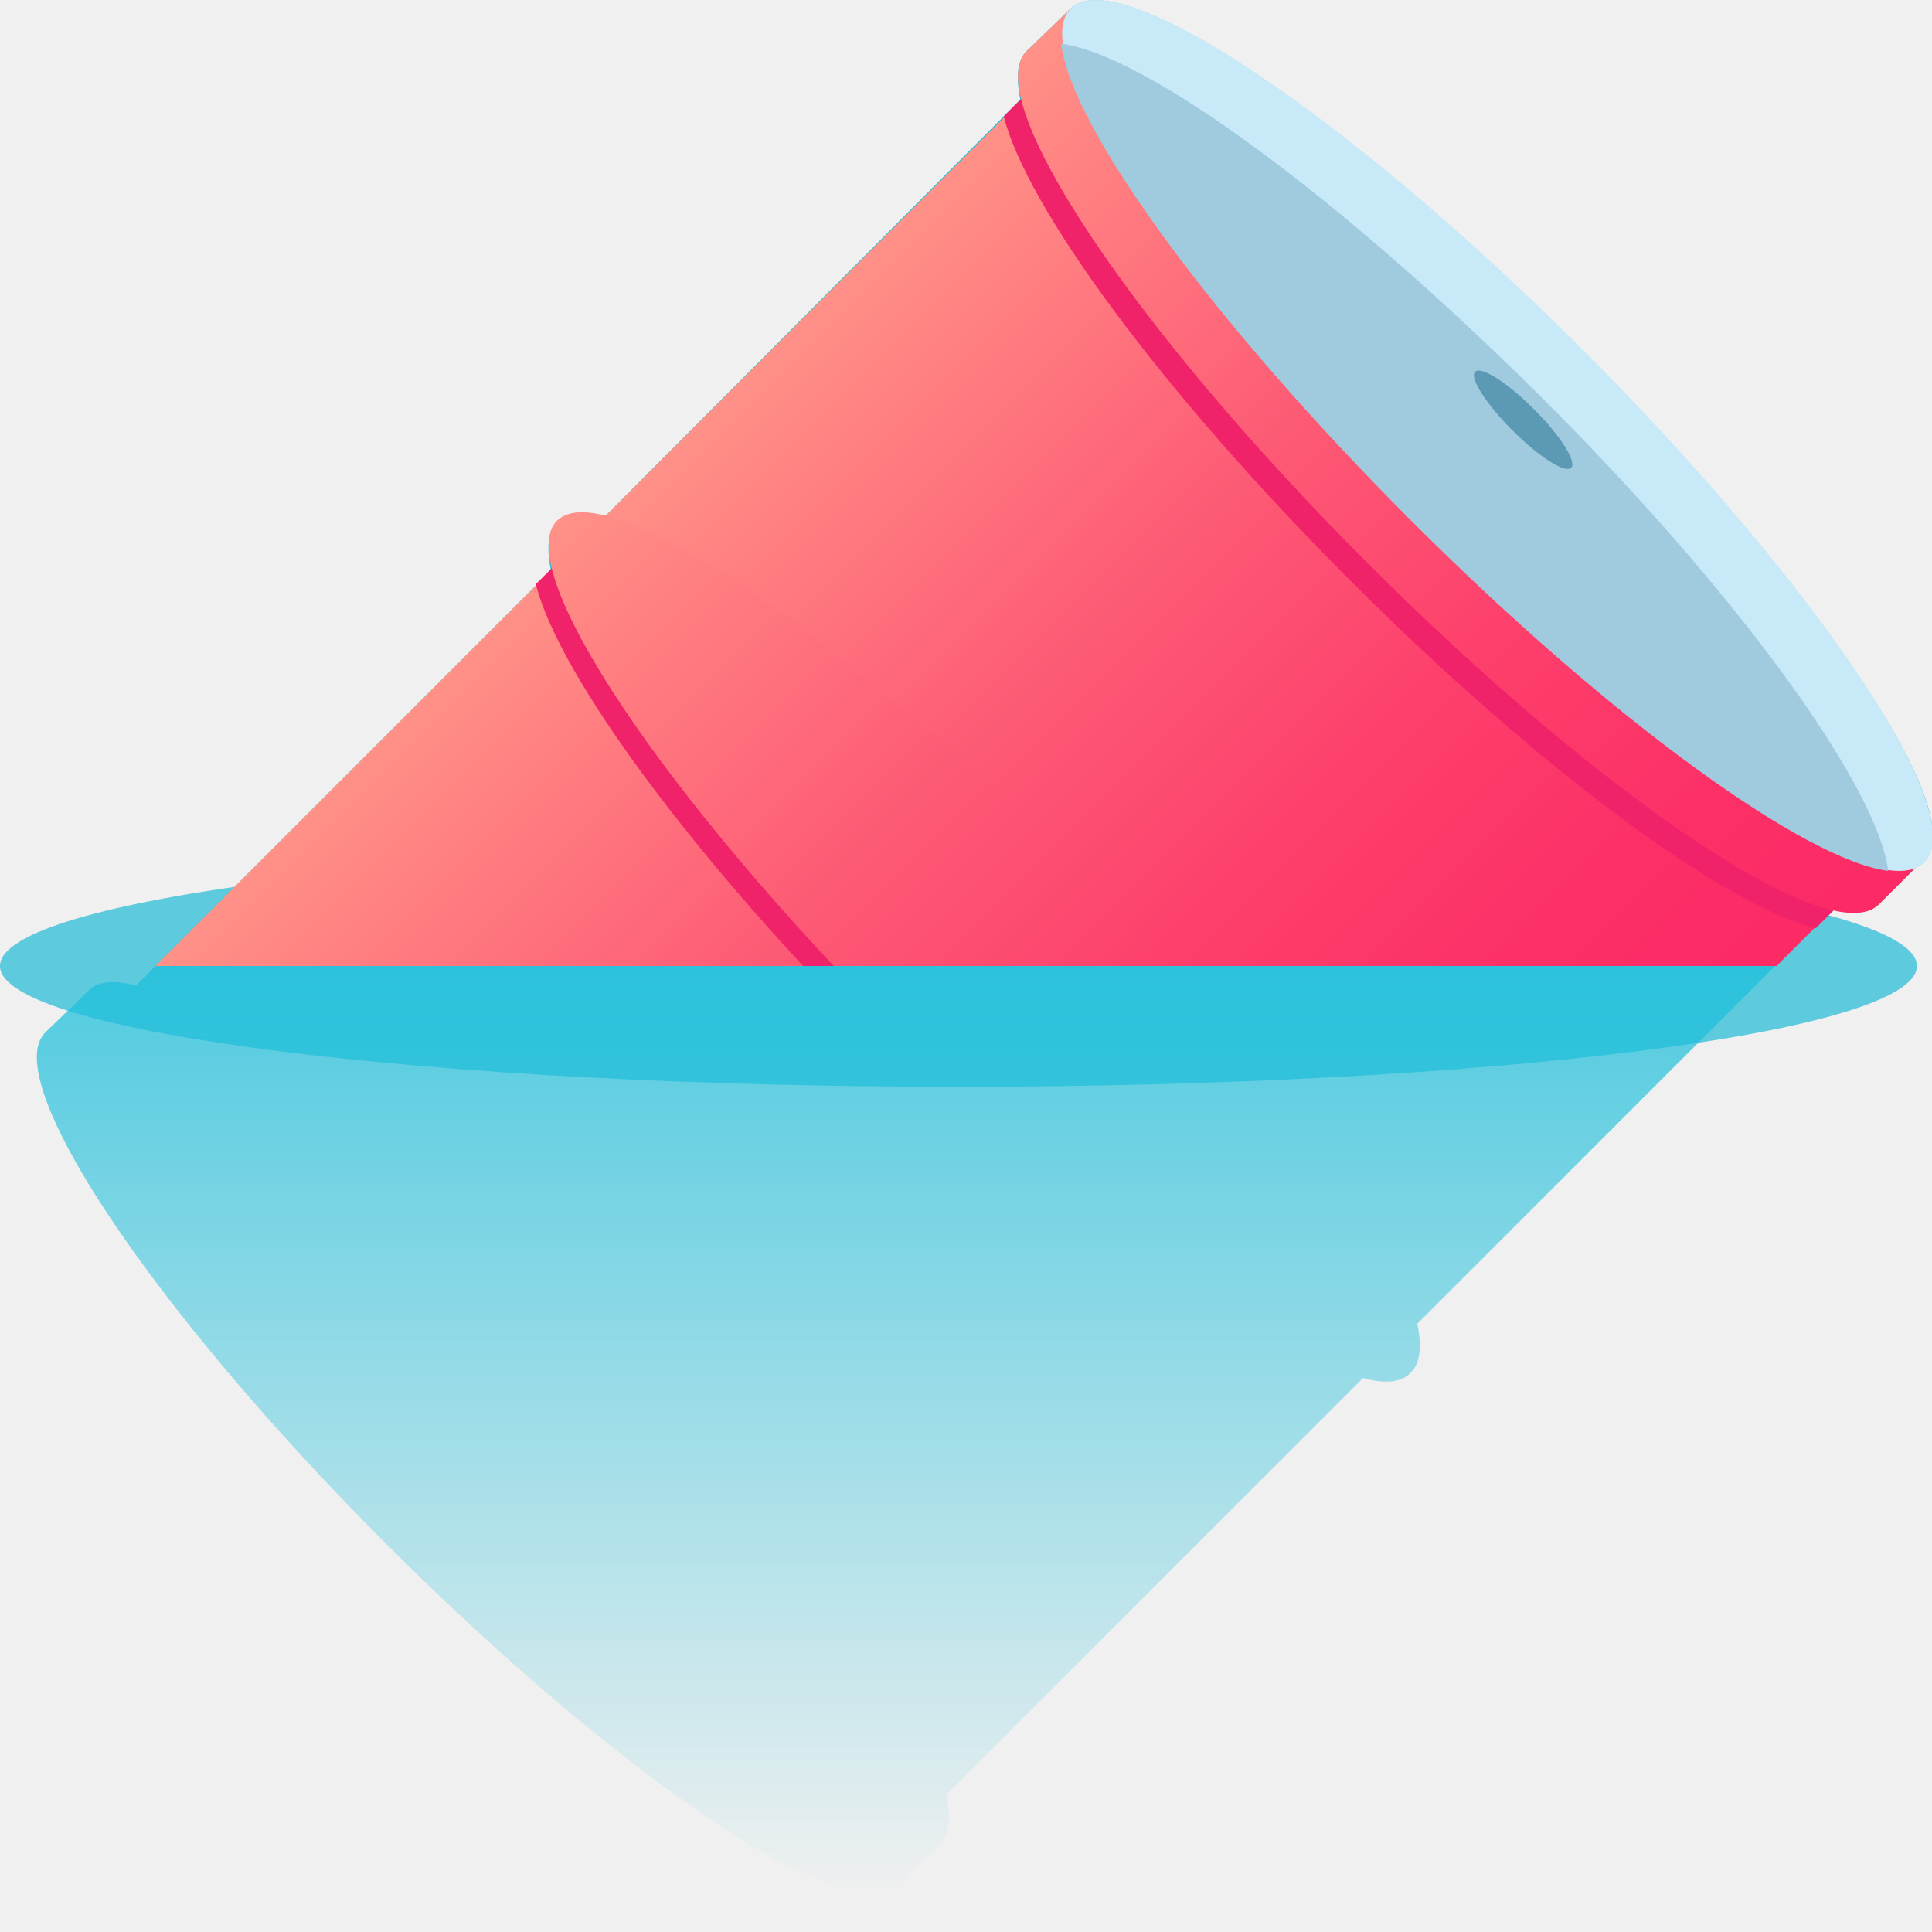
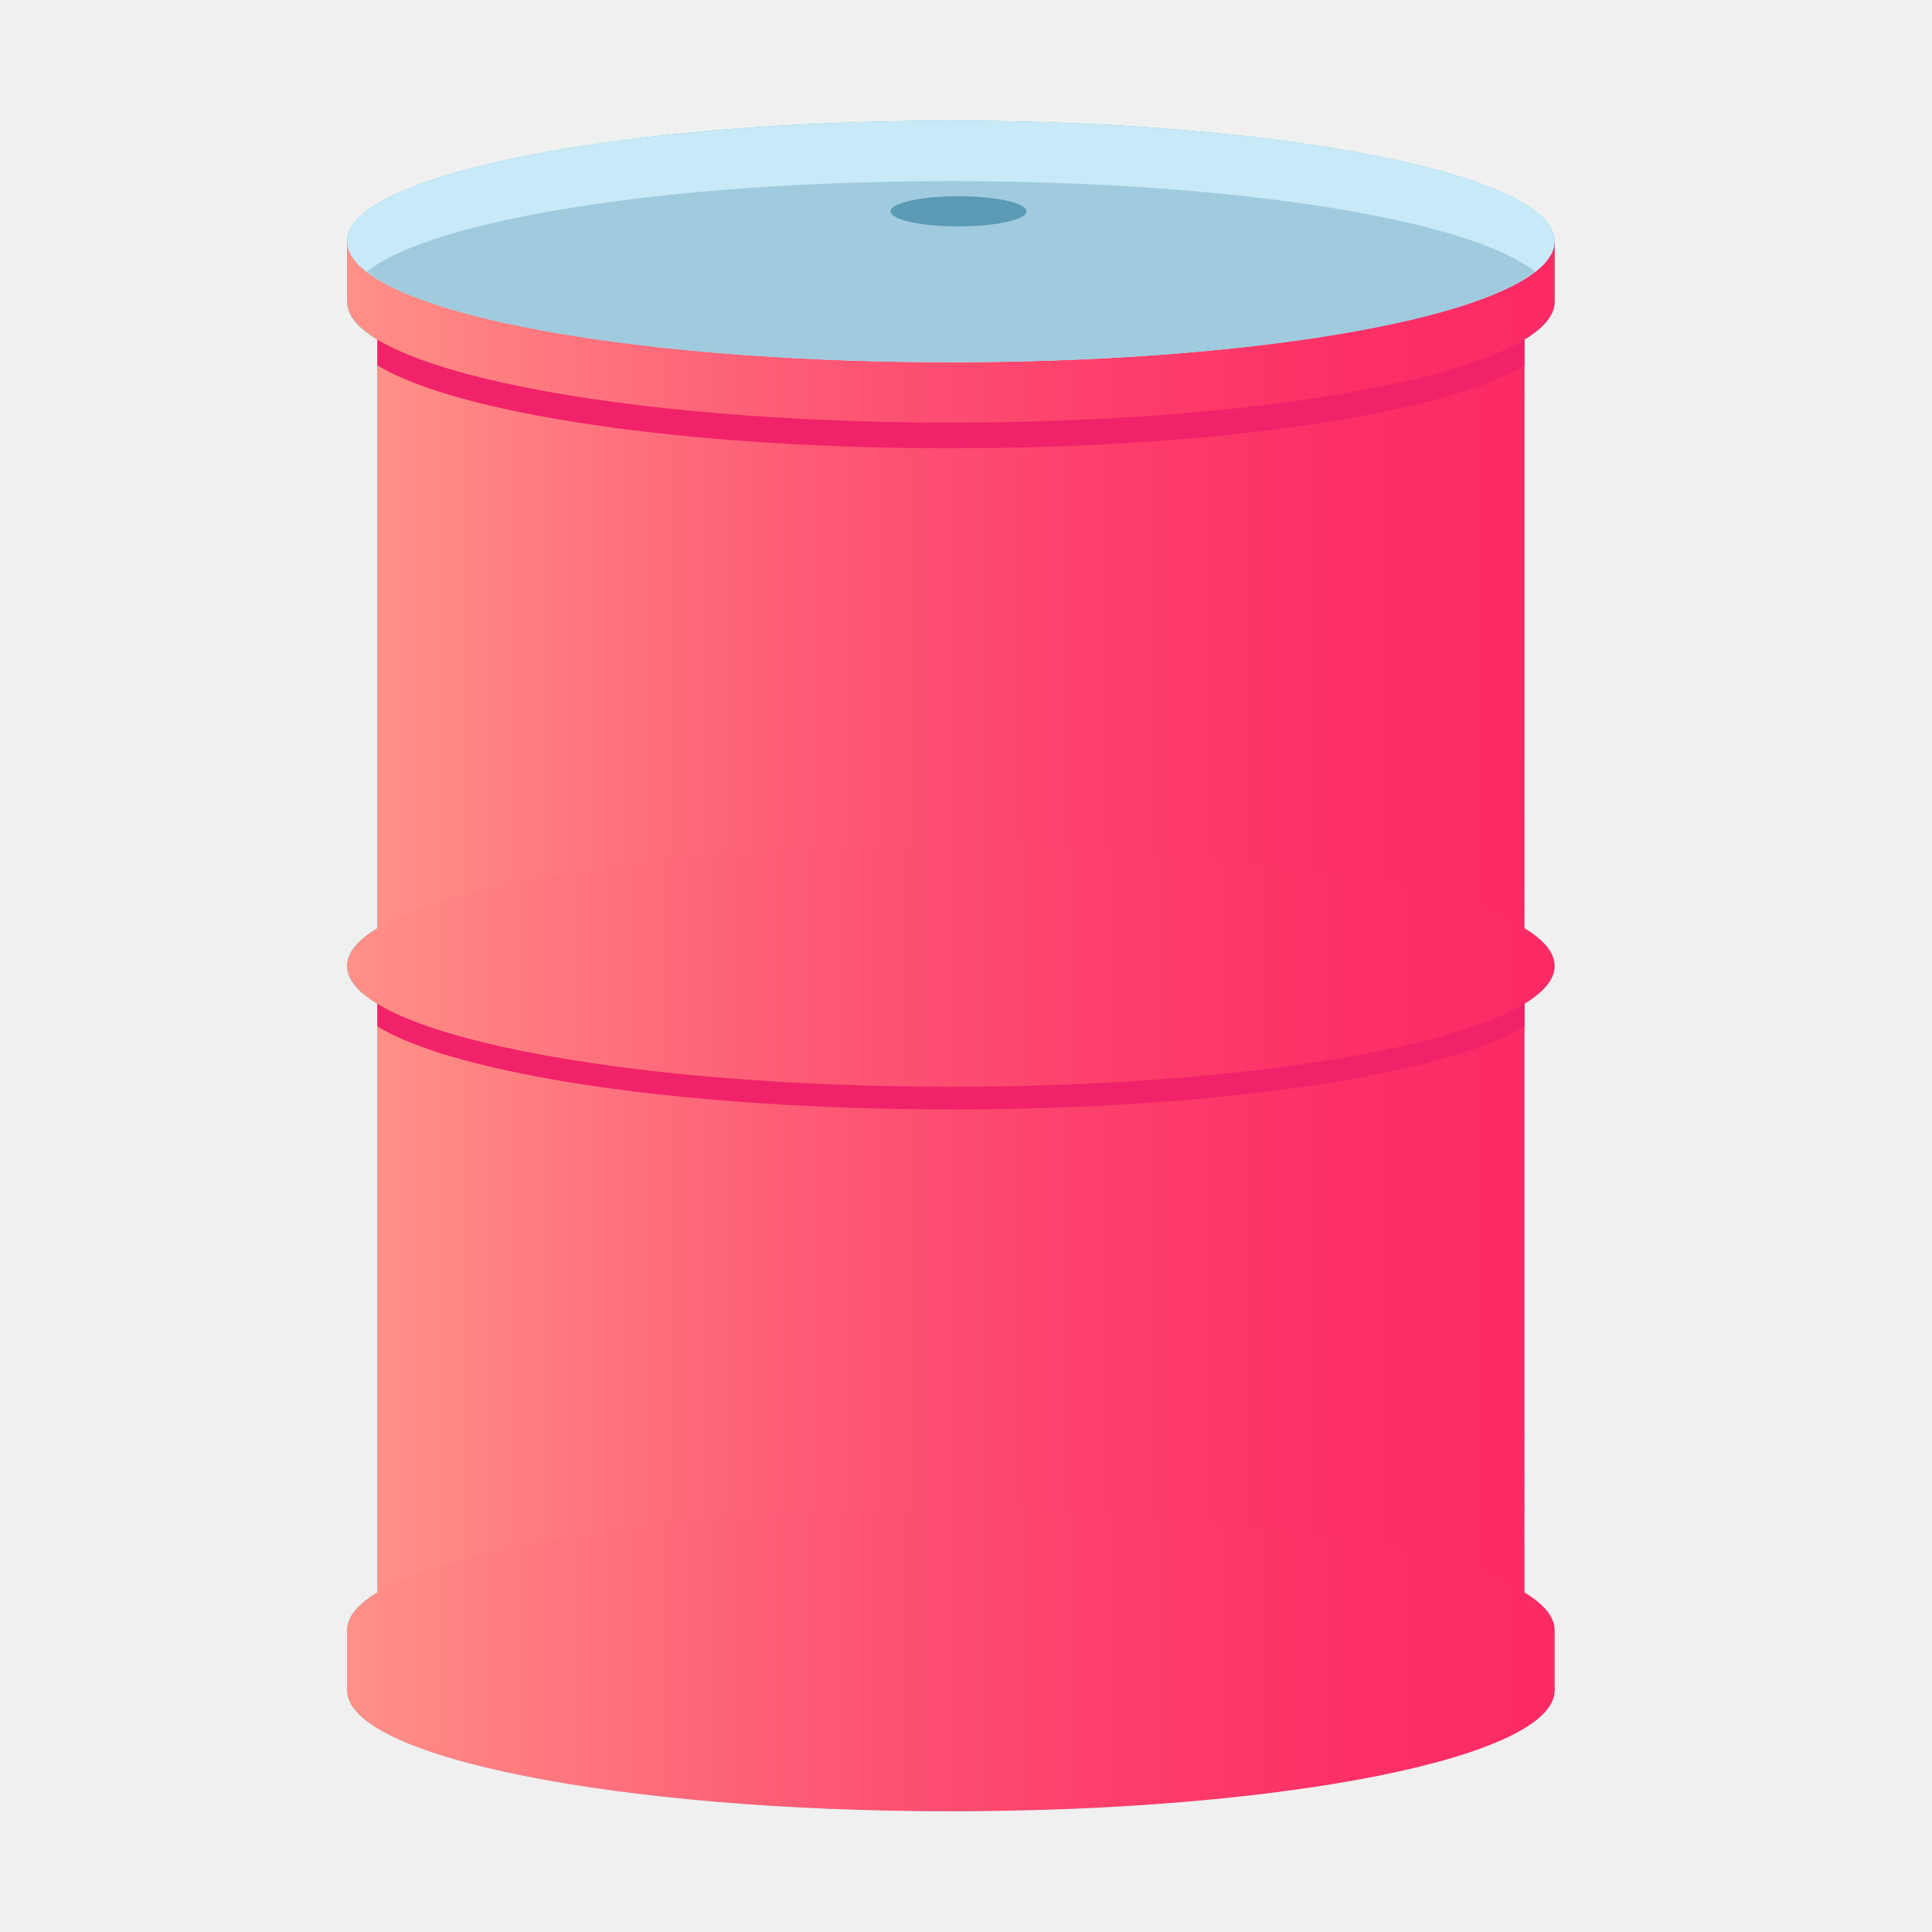
- <svg xmlns="http://www.w3.org/2000/svg" xmlns:xlink="http://www.w3.org/1999/xlink" version="1.1" x="0px" y="0px" viewBox="0 0 128 128" style="enable-background:new 0 0 128 128;" xml:space="preserve">
+ <svg xmlns="http://www.w3.org/2000/svg" version="1.1" id="Layer_1" x="0px" y="0px" viewBox="0 0 128 128" style="enable-background:new 0 0 128 128;" xml:space="preserve">
  <style type="text/css">
	.st0{fill:url(#SVGID_1_);}
- 	.st1{opacity:0.7;fill:#1EB9D4;}
- 	.st2{fill:url(#SVGID_2_);}
- 	.st3{clip-path:url(#SVGID_4_);}
- 	.st4{fill:url(#SVGID_5_);}
- 	.st5{fill:#F02269;}
- 	.st6{fill:url(#SVGID_6_);}
- 	.st7{fill:url(#SVGID_7_);}
- 	.st8{fill:#C8E9F7;}
- 	.st9{fill:#A0CBDE;}
- 	.st10{fill:url(#SVGID_8_);}
- 	.st11{fill:url(#SVGID_9_);}
- 	.st12{fill:#5B99B5;}
- 	.st13{opacity:0.7;fill:#1EB9D4;enable-background:new    ;}
- 	.st14{fill:url(#SVGID_10_);}
- 	.st15{clip-path:url(#SVGID_12_);}
- 	.st16{fill:#05996D;}
- 	.st17{fill:url(#SVGID_13_);}
- 	.st18{fill:url(#SVGID_14_);}
- 	.st19{clip-path:url(#SVGID_16_);}
- 	.st20{fill:url(#SVGID_17_);}
- 	.st21{fill:url(#SVGID_18_);}
- 	.st22{fill:url(#SVGID_19_);}
- 	.st23{fill:url(#SVGID_20_);}
- 	.st24{fill:#FFFFFF;}
- 	.st25{fill:url(#SVGID_21_);}
- 	.st26{fill:url(#SVGID_22_);}
- 	.st27{fill:#1EDB5D;}
- 	.st28{fill:none;}
- 	.st29{display:none;}
- 	.st30{display:inline;}
- 	.st31{font-family:'MyriadPro-Regular';}
- 	.st32{font-size:12px;}
+ 	.st1{fill:url(#SVGID_2_);}
+ 	.st2{fill:#F02269;}
+ 	.st3{fill:url(#SVGID_3_);}
+ 	.st4{fill:url(#SVGID_4_);}
+ 	.st5{fill:#C8E9F7;}
+ 	.st6{fill:#A0CBDE;}
+ 	.st7{fill:url(#SVGID_5_);}
+ 	.st8{fill:url(#SVGID_6_);}
+ 	.st9{fill:#5B99B5;}
</style>
-   <g id="Layer_1">
+   <g>
+     <linearGradient id="SVGID_1_" gradientUnits="userSpaceOnUse" x1="62.852" y1="126.73" x2="62.852" y2="1.148" gradientTransform="matrix(0.7071 -0.7071 0.7071 0.7071 -26.6549 63.2317)">
+       <stop offset="0" style="stop-color:#1EBFDB;stop-opacity:0" />
+       <stop offset="0.639" style="stop-color:#1EBFDB" />
+     </linearGradient>
+     <path class="st0" d="M63,8c-22.1,0-40,3.6-40,8v4c0,0.9,0.7,1.7,2,2.5l0,39c-1.3,0.8-2,1.6-2,2.5c0,0.9,0.7,1.7,2,2.5v39   c-1.3,0.8-2,1.6-2,2.5v4c0,4.4,17.9,8,40,8s40-3.6,40-8v-4c0-0.9-0.7-1.7-2-2.5v-39c1.3-0.8,2-1.6,2-2.5c0-0.9-0.7-1.7-2-2.5v-39   c1.3-0.8,2-1.6,2-2.5l0-4C103,11.6,85.1,8,63,8z" />
    <g>
-       <ellipse class="st1" cx="63.5" cy="64" rx="63.5" ry="8" />
-       <linearGradient id="SVGID_1_" gradientUnits="userSpaceOnUse" x1="65.209" y1="125.582" x2="65.209" y2="-3.292371e-10">
-         <stop offset="0" style="stop-color:#1EBFDB;stop-opacity:0" />
-         <stop offset="0.639" style="stop-color:#1EBFDB" />
-       </linearGradient>
-       <path class="st0" d="M104.8,23.2C89.2,7.6,74-2.6,70.9,0.6L68,3.4c-0.6,0.6-0.7,1.7-0.4,3.2L40.1,34.2c-1.5-0.4-2.6-0.3-3.2,0.4    c-0.6,0.6-0.7,1.7-0.4,3.2L9,65.3c-1.5-0.4-2.6-0.3-3.2,0.4L3,68.4c-3.1,3.1,7,18.3,22.6,33.9s30.8,25.8,33.9,22.6l2.8-2.8    c0.6-0.6,0.7-1.7,0.4-3.2l27.6-27.6c1.5,0.4,2.6,0.3,3.2-0.4c0.6-0.6,0.7-1.7,0.4-3.2l27.6-27.6c1.5,0.4,2.6,0.3,3.2-0.4l2.8-2.8    C130.6,54,120.4,38.8,104.8,23.2z" />
      <g>
-         <defs>
-           <rect id="SVGID_3_" x="0" y="0" width="128" height="64" />
-         </defs>
-         <clipPath id="SVGID_2_">
-           <use xlink:href="#SVGID_3_" style="overflow:visible;" />
-         </clipPath>
-         <g style="clip-path:url(#SVGID_2_);">
-           <linearGradient id="SVGID_4_" gradientUnits="userSpaceOnUse" x1="253.923" y1="756.544" x2="329.923" y2="756.544" gradientTransform="matrix(0.7071 0.7071 -0.7071 0.7071 393.746 -678.587)">
-             <stop offset="0" style="stop-color:#FF9187" />
-             <stop offset="0.102" style="stop-color:#FF8182" />
-             <stop offset="0.368" style="stop-color:#FD5B75" />
-             <stop offset="0.615" style="stop-color:#FD406C" />
-             <stop offset="0.833" style="stop-color:#FC3067" />
-             <stop offset="1" style="stop-color:#FC2A65" />
-           </linearGradient>
-           <polygon style="fill:url(#SVGID_4_);" points="58.1,123.6 4.4,69.9 72.3,2 126,55.7     " />
-           <g>
-             <path class="st5" d="M69.8,58.2C57.3,45.7,45,36.7,39,35.2l-3.5,3.5c1.5,6,10.4,18.2,23,30.8s24.8,21.5,30.8,23l3.5-3.5       C91.3,83,82.3,70.7,69.8,58.2z" />
-             <path class="st5" d="M119.1,48.8l-40-40c-3.7-2.5-6.9-4.1-9.1-4.6l-3.5,3.5c1.5,6,10.4,18.2,23,30.8s24.8,21.5,30.8,23l3.5-3.5       C123.2,55.7,121.6,52.6,119.1,48.8z" />
-           </g>
-           <linearGradient id="SVGID_5_" gradientUnits="userSpaceOnUse" x1="251.923" y1="756.544" x2="331.923" y2="756.544" gradientTransform="matrix(0.7071 0.7071 -0.7071 0.7071 393.746 -678.587)">
-             <stop offset="0" style="stop-color:#FF9187" />
-             <stop offset="0.102" style="stop-color:#FF8182" />
-             <stop offset="0.368" style="stop-color:#FD5B75" />
-             <stop offset="0.615" style="stop-color:#FD406C" />
-             <stop offset="0.833" style="stop-color:#FC3067" />
-             <stop offset="1" style="stop-color:#FC2A65" />
-           </linearGradient>
-           <path class="st4" d="M93.5,91.1c-3.1,3.1-18.3-7-33.9-22.6S33.8,37.6,36.9,34.5s18.3,7,33.9,22.6S96.6,88,93.5,91.1z" />
-           <linearGradient id="SVGID_6_" gradientUnits="userSpaceOnUse" x1="251.923" y1="714.544" x2="331.923" y2="714.544" gradientTransform="matrix(0.7071 0.7071 -0.7071 0.7071 393.746 -678.587)">
-             <stop offset="0" style="stop-color:#FF9187" />
-             <stop offset="0.102" style="stop-color:#FF8182" />
-             <stop offset="0.368" style="stop-color:#FD5B75" />
-             <stop offset="0.615" style="stop-color:#FD406C" />
-             <stop offset="0.833" style="stop-color:#FC3067" />
-             <stop offset="1" style="stop-color:#FC2A65" />
-           </linearGradient>
-           <path class="st6" d="M68,3.4c-3.1,3.1,7,18.3,22.6,33.9s30.8,25.8,33.9,22.6l2.8-2.8L70.9,0.6L68,3.4z" />
-           <ellipse transform="matrix(0.7071 -0.7071 0.7071 0.7071 8.6403 78.5596)" class="st8" cx="99.2" cy="28.9" rx="8" ry="40" />
-           <path class="st9" d="M93.5,34.5c13.2,13.2,26.1,22.5,31.6,23.2c-0.7-5.6-10-18.5-23.2-31.6S75.9,3.6,70.3,2.9      C71,8.5,80.3,21.3,93.5,34.5z" />
-           <linearGradient id="SVGID_7_" gradientUnits="userSpaceOnUse" x1="251.923" y1="804.544" x2="331.923" y2="804.544" gradientTransform="matrix(0.7071 0.7071 -0.7071 0.7071 393.746 -678.587)">
-             <stop offset="0" style="stop-color:#FF9187" />
-             <stop offset="0.102" style="stop-color:#FF8182" />
-             <stop offset="0.368" style="stop-color:#FD5B75" />
-             <stop offset="0.615" style="stop-color:#FD406C" />
-             <stop offset="0.833" style="stop-color:#FC3067" />
-             <stop offset="1" style="stop-color:#FC2A65" />
-           </linearGradient>
-           <path class="st7" d="M59.6,125c-3.1,3.1-18.3-7-33.9-22.6S-0.1,71.6,3,68.4s18.3,7,33.9,22.6S62.7,121.9,59.6,125z" />
-           <linearGradient id="SVGID_8_" gradientUnits="userSpaceOnUse" x1="251.923" y1="798.544" x2="331.923" y2="798.544" gradientTransform="matrix(0.7071 0.7071 -0.7071 0.7071 393.746 -678.587)">
-             <stop offset="0" style="stop-color:#FF9187" />
-             <stop offset="0.102" style="stop-color:#FF8182" />
-             <stop offset="0.368" style="stop-color:#FD5B75" />
-             <stop offset="0.615" style="stop-color:#FD406C" />
-             <stop offset="0.833" style="stop-color:#FC3067" />
-             <stop offset="1" style="stop-color:#FC2A65" />
-           </linearGradient>
-           <path class="st10" d="M5.8,65.6c3.1-3.1,18.3,7,33.9,22.6s25.8,30.8,22.6,33.9l-2.8,2.8L3,68.4L5.8,65.6z" />
-           <ellipse transform="matrix(0.7071 -0.7071 0.7071 0.7071 9.9081 79.499)" class="st12" cx="100.9" cy="27.8" rx="1" ry="4.5" />
+         <linearGradient id="SVGID_2_" gradientUnits="userSpaceOnUse" x1="253.068" y1="759.022" x2="329.068" y2="759.022" gradientTransform="matrix(1 0 0 1 -228.0678 -695.0223)">
+           <stop offset="0" style="stop-color:#FF9187" />
+           <stop offset="0.102" style="stop-color:#FF8182" />
+           <stop offset="0.368" style="stop-color:#FD5B75" />
+           <stop offset="0.615" style="stop-color:#FD406C" />
+           <stop offset="0.833" style="stop-color:#FC3067" />
+           <stop offset="1" style="stop-color:#FC2A65" />
+         </linearGradient>
+         <rect x="25" y="16" class="st1" width="76" height="96" />
+         <g>
+           <path class="st2" d="M63,57.5c-17.7,0-32.8,2.3-38,5.5v5c5.2,3.2,20.3,5.5,38,5.5s32.8-2.3,38-5.5v-5      C95.8,59.8,80.7,57.5,63,57.5z" />
+           <path class="st2" d="M91.3,16H34.7c-4.4,0.9-7.7,2-9.7,3.2v5c5.2,3.2,20.3,5.5,38,5.5s32.8-2.3,38-5.5v-5      C99,18,95.7,16.9,91.3,16z" />
        </g>
+         <linearGradient id="SVGID_3_" gradientUnits="userSpaceOnUse" x1="251.068" y1="759.022" x2="331.068" y2="759.022" gradientTransform="matrix(1 0 0 1 -228.0678 -695.0223)">
+           <stop offset="0" style="stop-color:#FF9187" />
+           <stop offset="0.102" style="stop-color:#FF8182" />
+           <stop offset="0.368" style="stop-color:#FD5B75" />
+           <stop offset="0.615" style="stop-color:#FD406C" />
+           <stop offset="0.833" style="stop-color:#FC3067" />
+           <stop offset="1" style="stop-color:#FC2A65" />
+         </linearGradient>
+         <ellipse class="st3" cx="63" cy="64" rx="40" ry="8" />
+         <linearGradient id="SVGID_4_" gradientUnits="userSpaceOnUse" x1="251.068" y1="717.022" x2="331.068" y2="717.022" gradientTransform="matrix(1 0 0 1 -228.0678 -695.0223)">
+           <stop offset="0" style="stop-color:#FF9187" />
+           <stop offset="0.102" style="stop-color:#FF8182" />
+           <stop offset="0.368" style="stop-color:#FD5B75" />
+           <stop offset="0.615" style="stop-color:#FD406C" />
+           <stop offset="0.833" style="stop-color:#FC3067" />
+           <stop offset="1" style="stop-color:#FC2A65" />
+         </linearGradient>
+         <path class="st4" d="M23,20c0,4.4,17.9,8,40,8s40-3.6,40-8v-4H23V20z" />
+         <ellipse class="st5" cx="63" cy="16" rx="40" ry="8" />
+         <path class="st6" d="M63,24c18.6,0,34.3-2.5,38.7-6c-4.4-3.5-20.1-6-38.7-6s-34.3,2.5-38.7,6C28.7,21.5,44.4,24,63,24z" />
+         <linearGradient id="SVGID_5_" gradientUnits="userSpaceOnUse" x1="251.068" y1="807.022" x2="331.068" y2="807.022" gradientTransform="matrix(1 0 0 1 -228.0678 -695.0223)">
+           <stop offset="0" style="stop-color:#FF9187" />
+           <stop offset="0.102" style="stop-color:#FF8182" />
+           <stop offset="0.368" style="stop-color:#FD5B75" />
+           <stop offset="0.615" style="stop-color:#FD406C" />
+           <stop offset="0.833" style="stop-color:#FC3067" />
+           <stop offset="1" style="stop-color:#FC2A65" />
+         </linearGradient>
+         <ellipse class="st7" cx="63" cy="112" rx="40" ry="8" />
+         <linearGradient id="SVGID_6_" gradientUnits="userSpaceOnUse" x1="251.068" y1="801.022" x2="331.068" y2="801.022" gradientTransform="matrix(1 0 0 1 -228.0678 -695.0223)">
+           <stop offset="0" style="stop-color:#FF9187" />
+           <stop offset="0.102" style="stop-color:#FF8182" />
+           <stop offset="0.368" style="stop-color:#FD5B75" />
+           <stop offset="0.615" style="stop-color:#FD406C" />
+           <stop offset="0.833" style="stop-color:#FC3067" />
+           <stop offset="1" style="stop-color:#FC2A65" />
+         </linearGradient>
+         <path class="st8" d="M23,108c0-4.4,17.9-8,40-8s40,3.6,40,8v4H23V108z" />
+         <ellipse class="st9" cx="63.5" cy="14" rx="4.5" ry="1" />
      </g>
    </g>
  </g>
-   <g id="nyt_x5F_exporter_x5F_info" class="st29">
-     <text class="st30">
-       <tspan x="0" y="0" class="st31 st32">&lt;nyt_prefs&gt;</tspan>
-       <tspan x="0" y="14.4" class="st31 st32">  &lt;nyt_prefix/&gt;</tspan>
-       <tspan x="0" y="28.8" class="st31 st32">  &lt;nyt_suffix/&gt;</tspan>
-       <tspan x="0" y="43.2" class="st31 st32">  &lt;nyt_base_path&gt;~/Desktop&lt;/nyt_base_path&gt;</tspan>
-       <tspan x="0" y="57.6" class="st31 st32">  &lt;nyt_scaling&gt;100%&lt;/nyt_scaling&gt;</tspan>
-       <tspan x="0" y="72" class="st31 st32">  &lt;nyt_transparency&gt;true&lt;/nyt_transparency&gt;</tspan>
-       <tspan x="0" y="86.4" class="st31 st32">  &lt;nyt_format&gt;PNG 24&lt;/nyt_format&gt;</tspan>
-       <tspan x="0" y="100.8" class="st31 st32">  &lt;nyt_export_code&gt;artboards&lt;/nyt_export_code&gt;</tspan>
-       <tspan x="0" y="115.2" class="st31 st32">&lt;/nyt_prefs&gt;</tspan>
-     </text>
-   </g>
</svg>
